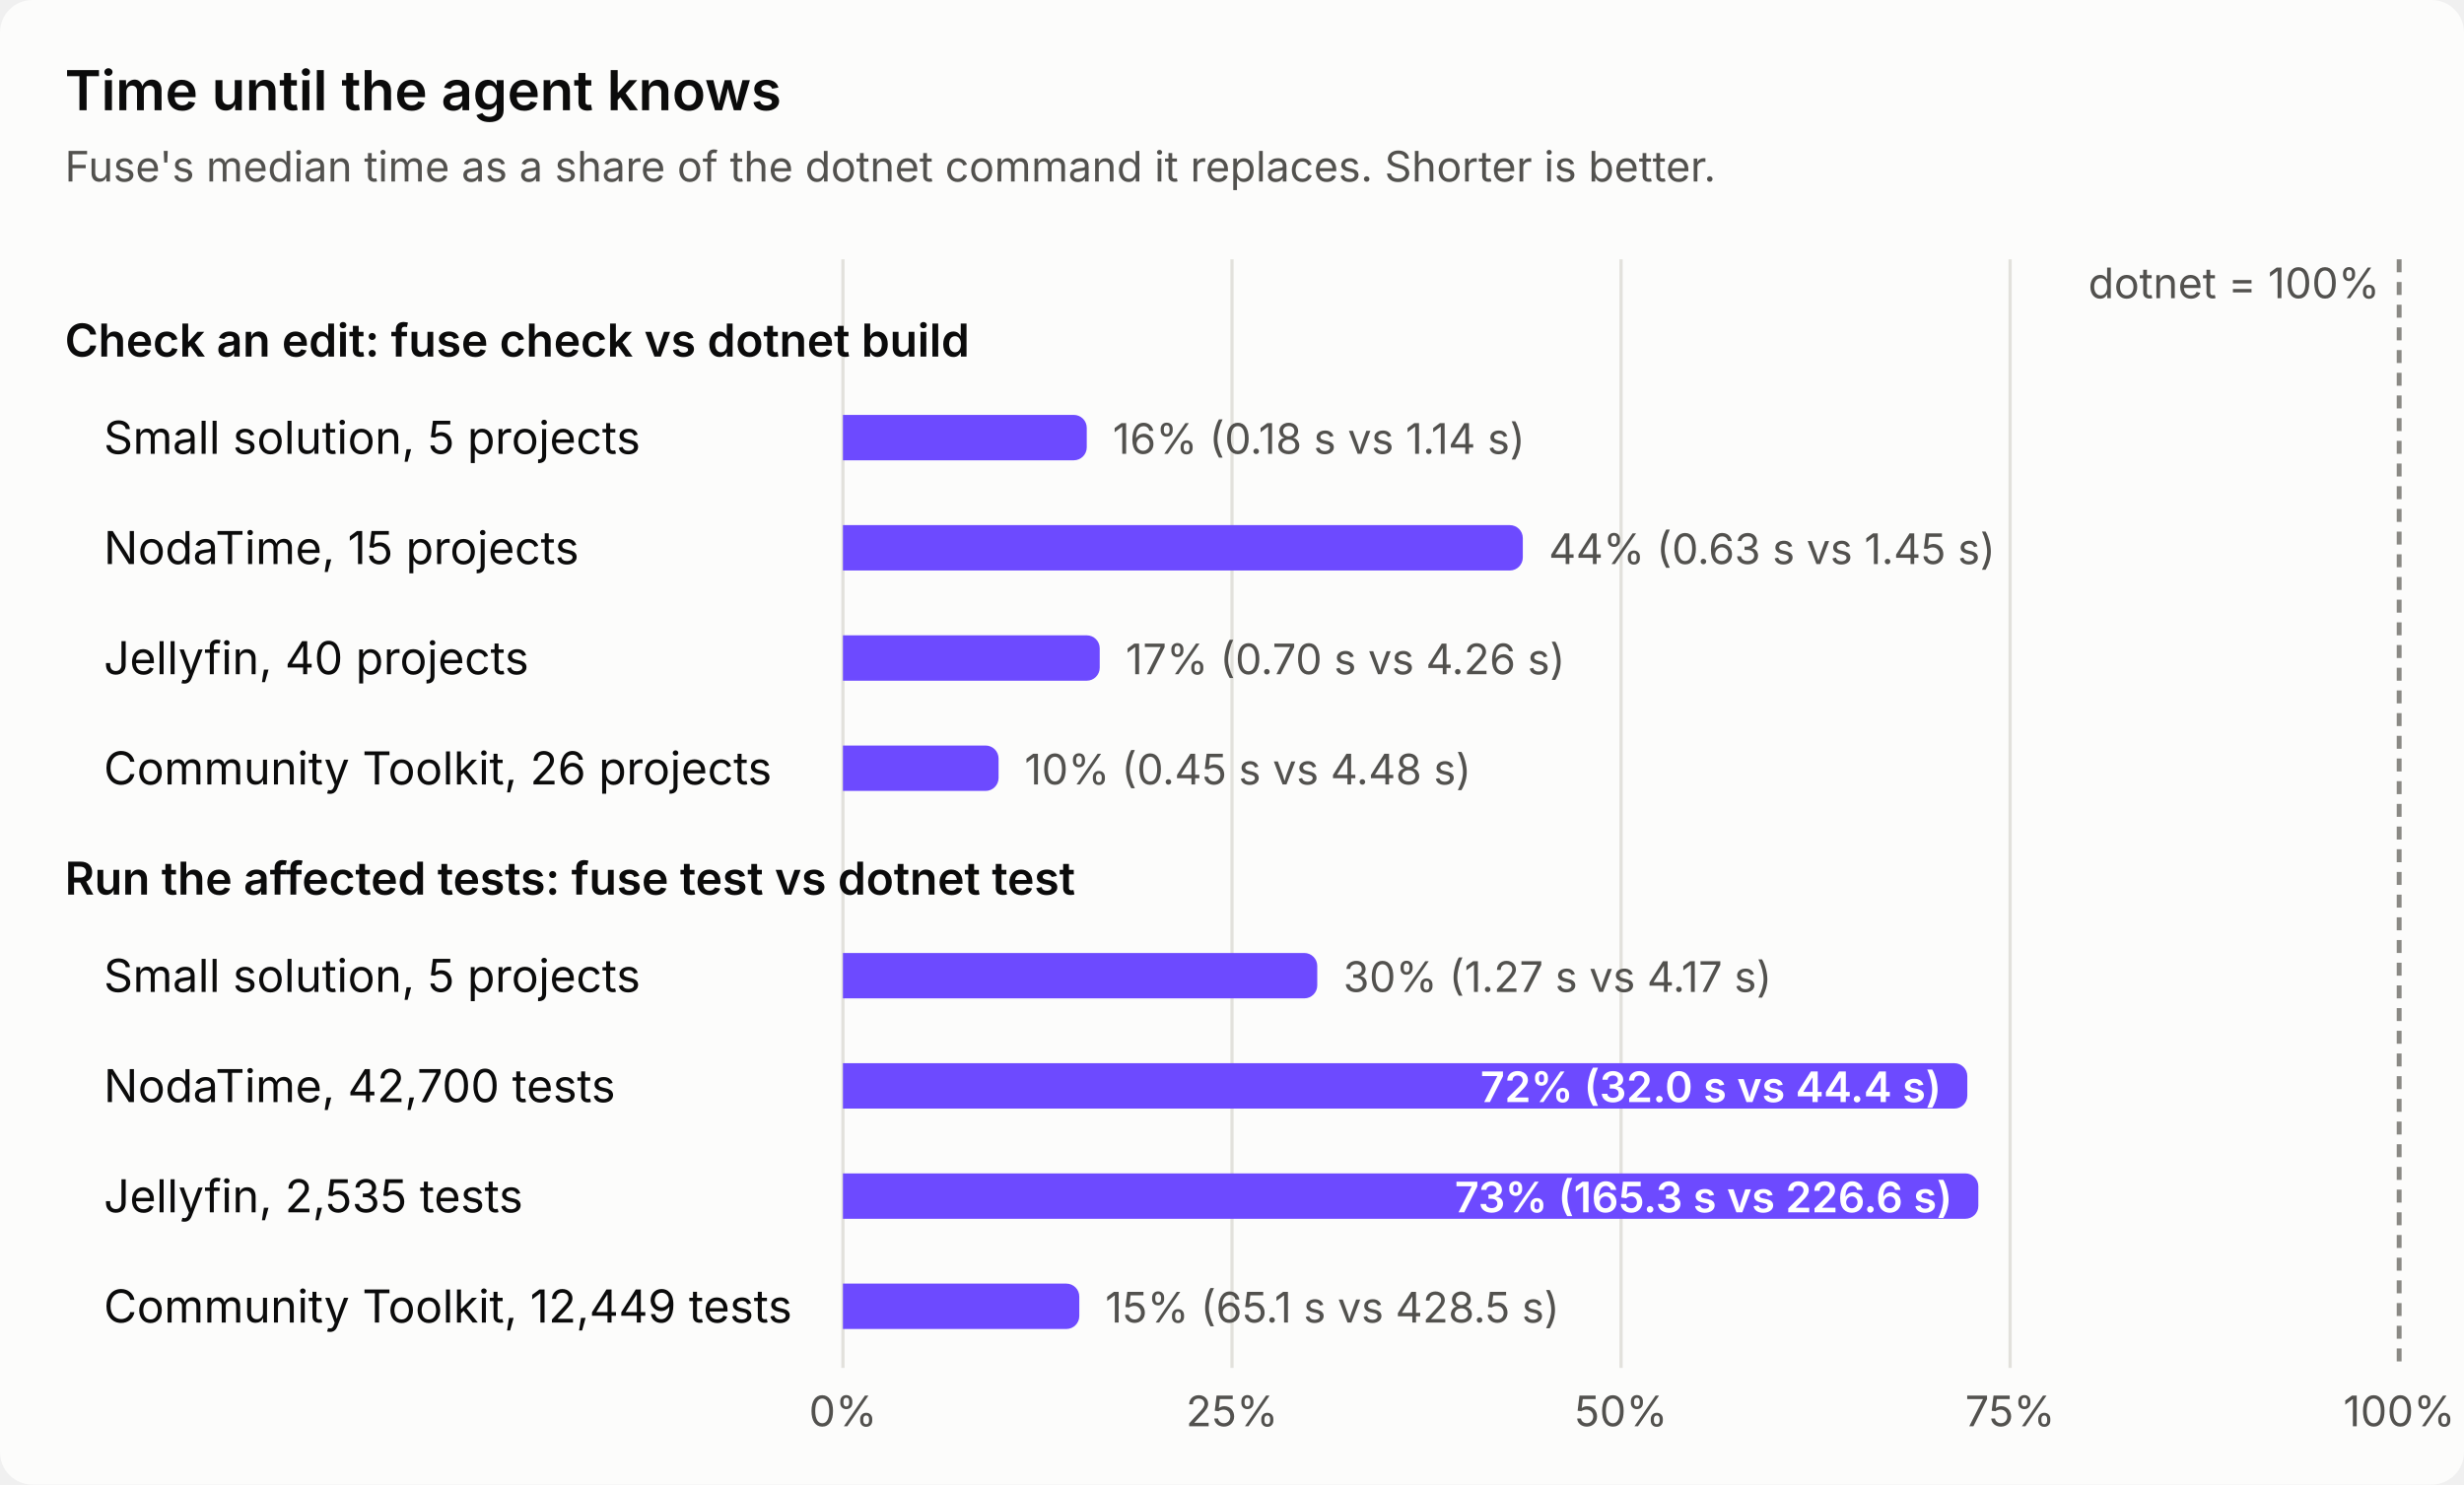
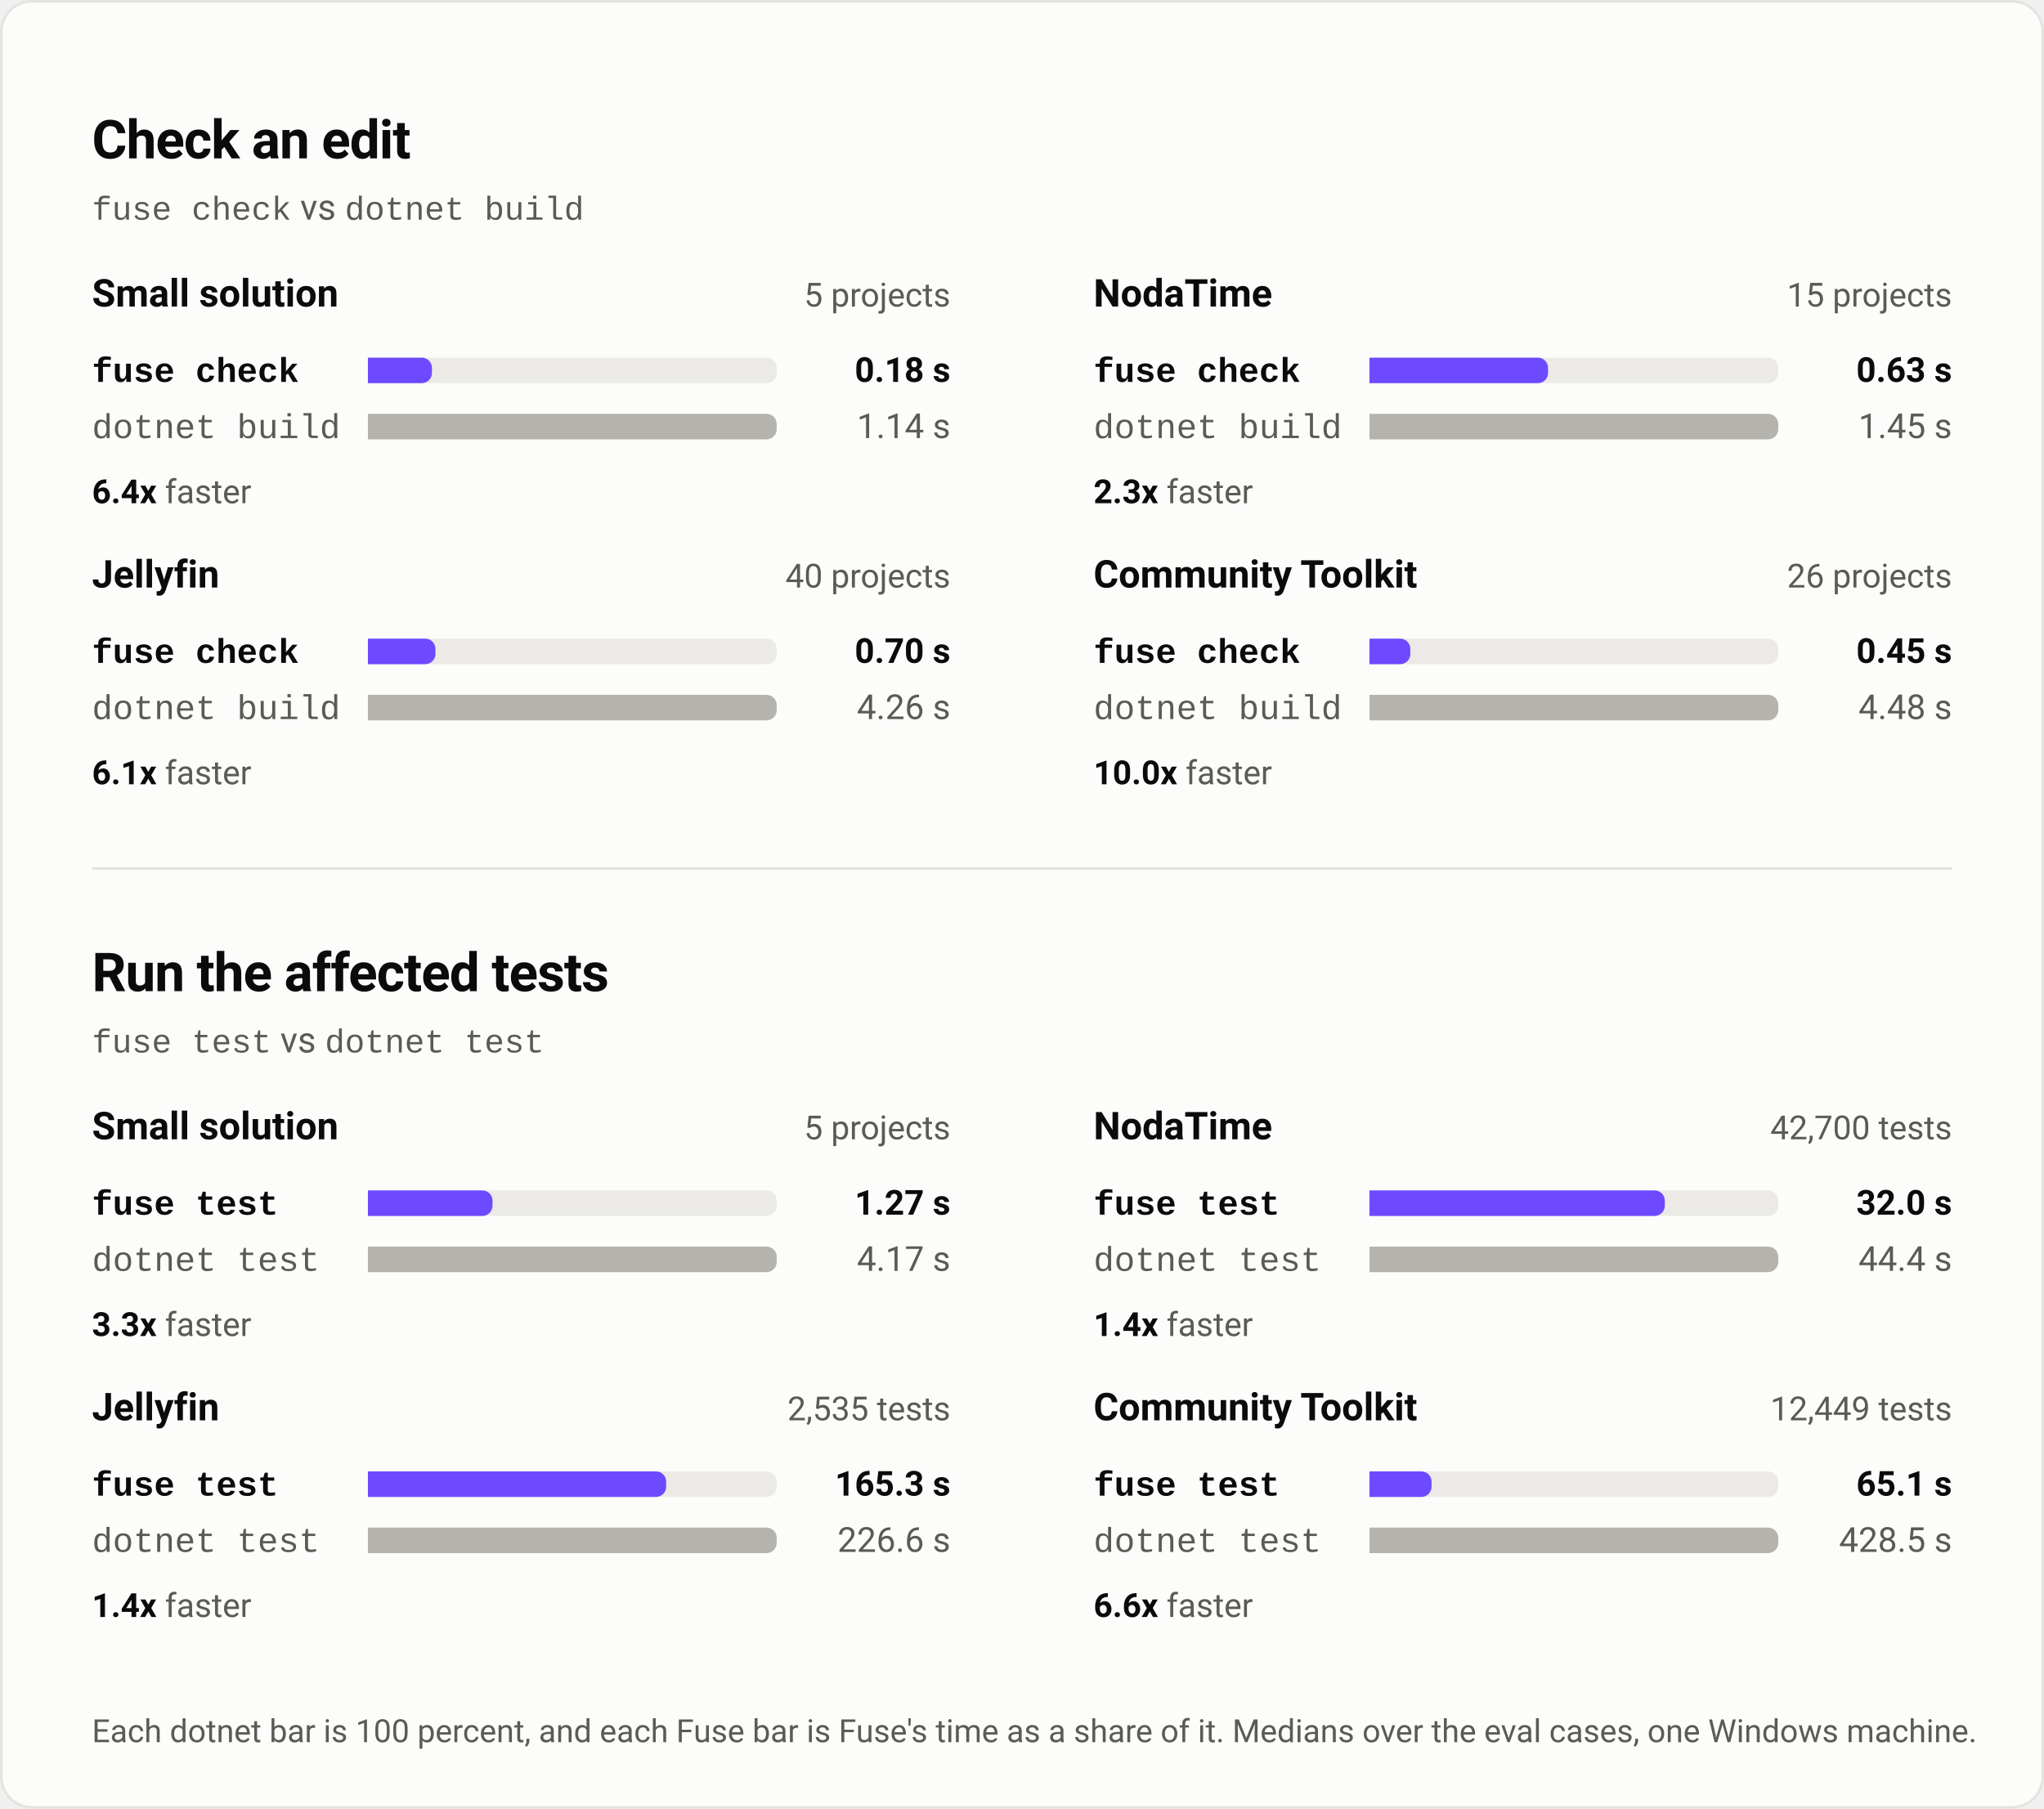
- <svg xmlns="http://www.w3.org/2000/svg" viewBox="0 0 760 458" width="760" height="458" role="img" aria-labelledby="t d">
+ <svg xmlns="http://www.w3.org/2000/svg" viewBox="0 0 800 708" width="800" height="708" role="img" aria-labelledby="t d">
  <style>
-   .bg { fill: #fcfcfb; }
-   .title { fill: #0b0b0b; font: 600 17px system-ui, -apple-system, 'Segoe UI', sans-serif; }
-   .sub, .axis, .val { fill: #52514e; font: 13px system-ui, -apple-system, 'Segoe UI', sans-serif; }
-   .group { fill: #0b0b0b; font: 600 14px system-ui, -apple-system, 'Segoe UI', sans-serif; }
-   .label { fill: #0b0b0b; font: 14px system-ui, -apple-system, 'Segoe UI', sans-serif; }
-   .val { font-variant-numeric: tabular-nums; }
-   .val-in { fill: #ffffff; font: 600 13px system-ui, -apple-system, 'Segoe UI', sans-serif; font-variant-numeric: tabular-nums; }
-   .grid { stroke: #e2e1dc; stroke-width: 1; }
-   .ref { stroke: #8a8984; stroke-width: 1.5; stroke-dasharray: 4 3; }
-   .bar { fill: #6d4aff; }
+   .bg { fill: #fcfcfb; stroke: #e4e3de; }
+   .rule { stroke: #e4e3de; }
+   text { font-family: ui-sans-serif, system-ui, -apple-system, "Segoe UI", Roboto, sans-serif; fill: #0b0b0b; }
+   .mono { font-family: ui-monospace, SFMono-Regular, Consolas, "Liberation Mono", monospace; }
+   .panel { font-size: 21px; font-weight: 700; letter-spacing: -0.3px; }
+   .sub { font-size: 14px; fill: #5b5a55; }
+   .sub .mono { font-size: 13px; }
+   .repo { font-size: 15px; font-weight: 600; }
+   .meta, .note { font-size: 13px; fill: #5b5a55; }
+   .note { font-size: 12.5px; }
+   .cmd, .t { font-size: 13.5px; fill: #5b5a55; }
+   .t { font-variant-numeric: tabular-nums; }
+   .fuse-text { fill: #0b0b0b; font-weight: 600; }
+   .speed { font-size: 13px; fill: #5b5a55; }
+   .speed tspan { fill: #0b0b0b; font-weight: 600; }
+   .track { fill: #ebeae6; }
+   .fill-slow { fill: #b4b3ad; }
+   .fill-fuse { fill: #6d4aff; }
  @media (prefers-color-scheme: dark) {
-     .bg { fill: #1a1a19; }
-     .title, .group, .label { fill: #ffffff; }
-     .sub, .axis, .val { fill: #c3c2b7; }
-     .grid { stroke: #34332f; }
-     .ref { stroke: #8f8e87; }
-     .bar { fill: #9b85ff; }
+     .bg { fill: #1a1a19; stroke: #34332f; }
+     .rule { stroke: #34332f; }
+     text, .fuse-text, .speed tspan { fill: #f4f4f0; }
+     .sub, .meta, .note, .cmd, .t, .speed { fill: #b9b8af; }
+     .fuse-text { fill: #f4f4f0; }
+     .track { fill: #2e2d2a; }
+     .fill-slow { fill: #6f6e68; }
+     .fill-fuse { fill: #9b85ff; }
  }
</style>
-   <rect class="bg" width="760" height="458" rx="10" />
-   <text class="title" x="20" y="34">Time until the agent knows</text>
-   <text class="sub" x="20" y="56">Fuse's median time as a share of the dotnet command it replaces. Shorter is better.</text>
-   <line class="grid" x1="260" y1="80" x2="260" y2="422" />
-   <text class="axis" x="260" y="440" text-anchor="middle">0%</text>
-   <line class="grid" x1="380" y1="80" x2="380" y2="422" />
-   <text class="axis" x="380" y="440" text-anchor="middle">25%</text>
-   <line class="grid" x1="500" y1="80" x2="500" y2="422" />
-   <text class="axis" x="500" y="440" text-anchor="middle">50%</text>
-   <line class="grid" x1="620" y1="80" x2="620" y2="422" />
-   <text class="axis" x="620" y="440" text-anchor="middle">75%</text>
-   <line class="ref" x1="740" y1="80" x2="740" y2="422" />
-   <text class="axis" x="740" y="440" text-anchor="middle">100%</text>
-   <text class="axis" x="734" y="92" text-anchor="end">dotnet = 100%</text>
-   <text class="group" x="20" y="110">Check an edit: fuse check vs dotnet build</text>
-   <text class="label" x="32" y="140">Small solution, 5 projects</text>
-   <path class="bar" d="M260,128h71.2a4,4 0 0 1 4,4v6a4,4 0 0 1 -4,4h-71.2z" />
-   <text class="val" x="343.2" y="140">16%  (0.18 s vs 1.14 s)</text>
-   <text class="label" x="32" y="174">NodaTime, 15 projects</text>
-   <path class="bar" d="M260,162h205.7a4,4 0 0 1 4,4v6a4,4 0 0 1 -4,4h-205.7z" />
-   <text class="val" x="477.7" y="174">44%  (0.63 s vs 1.45 s)</text>
-   <text class="label" x="32" y="208">Jellyfin, 40 projects</text>
-   <path class="bar" d="M260,196h75.2a4,4 0 0 1 4,4v6a4,4 0 0 1 -4,4h-75.2z" />
-   <text class="val" x="347.2" y="208">17%  (0.70 s vs 4.26 s)</text>
-   <text class="label" x="32" y="242">Community Toolkit, 26 projects</text>
-   <path class="bar" d="M260,230h44a4,4 0 0 1 4,4v6a4,4 0 0 1 -4,4h-44z" />
-   <text class="val" x="316" y="242">10%  (0.45 s vs 4.48 s)</text>
-   <text class="group" x="20" y="276">Run the affected tests: fuse test vs dotnet test</text>
-   <text class="label" x="32" y="306">Small solution, 5 projects</text>
-   <path class="bar" d="M260,294h142.3a4,4 0 0 1 4,4v6a4,4 0 0 1 -4,4h-142.3z" />
-   <text class="val" x="414.3" y="306">30%  (1.27 s vs 4.17 s)</text>
-   <text class="label" x="32" y="340">NodaTime, 42,700 tests</text>
-   <path class="bar" d="M260,328h342.8a4,4 0 0 1 4,4v6a4,4 0 0 1 -4,4h-342.8z" />
-   <text class="val-in" x="598.8" y="340" text-anchor="end">72%  (32.0 s vs 44.4 s)</text>
-   <text class="label" x="32" y="374">Jellyfin, 2,535 tests</text>
-   <path class="bar" d="M260,362h346.2a4,4 0 0 1 4,4v6a4,4 0 0 1 -4,4h-346.2z" />
-   <text class="val-in" x="602.2" y="374" text-anchor="end">73%  (165.3 s vs 226.6 s)</text>
-   <text class="label" x="32" y="408">Community Toolkit, 12,449 tests</text>
-   <path class="bar" d="M260,396h68.9a4,4 0 0 1 4,4v6a4,4 0 0 1 -4,4h-68.9z" />
-   <text class="val" x="340.9" y="408">15%  (65.1 s vs 428.5 s)</text>
+   <rect class="bg" x="0.5" y="0.5" width="799" height="707" rx="12" />
+   <text class="panel" x="36" y="62">Check an edit</text>
+   <text class="sub" x="36" y="86">
+     <tspan class="mono">fuse check</tspan> vs <tspan class="mono">dotnet build</tspan>
+   </text>
+   <text class="repo" x="36" y="120">Small solution</text>
+   <text class="meta" x="372" y="120" text-anchor="end">5 projects</text>
+   <text class="cmd mono fuse-text" x="36" y="149.5">fuse check</text>
+   <path class="track" d="M144,140h156a4,4 0 0 1 4,4v2a4,4 0 0 1 -4,4h-156z" />
+   <path class="fill-fuse" d="M144,140h21.06a4,4 0 0 1 4,4v2a4,4 0 0 1 -4,4h-21.06z" />
+   <text class="t fuse-text" x="372" y="149.5" text-anchor="end">0.18 s</text>
+   <text class="cmd mono" x="36" y="171.5">dotnet build</text>
+   <path class="fill-slow" d="M144,162h156a4,4 0 0 1 4,4v2a4,4 0 0 1 -4,4h-156z" />
+   <text class="t" x="372" y="171.5" text-anchor="end">1.14 s</text>
+   <text class="speed" x="36" y="197">
+     <tspan>6.4x</tspan> faster</text>
+   <text class="repo" x="428" y="120">NodaTime</text>
+   <text class="meta" x="764" y="120" text-anchor="end">15 projects</text>
+   <text class="cmd mono fuse-text" x="428" y="149.5">fuse check</text>
+   <path class="track" d="M536,140h156a4,4 0 0 1 4,4v2a4,4 0 0 1 -4,4h-156z" />
+   <path class="fill-fuse" d="M536,140h65.89a4,4 0 0 1 4,4v2a4,4 0 0 1 -4,4h-65.89z" />
+   <text class="t fuse-text" x="764" y="149.5" text-anchor="end">0.63 s</text>
+   <text class="cmd mono" x="428" y="171.5">dotnet build</text>
+   <path class="fill-slow" d="M536,162h156a4,4 0 0 1 4,4v2a4,4 0 0 1 -4,4h-156z" />
+   <text class="t" x="764" y="171.5" text-anchor="end">1.45 s</text>
+   <text class="speed" x="428" y="197">
+     <tspan>2.3x</tspan> faster</text>
+   <text class="repo" x="36" y="230">Jellyfin</text>
+   <text class="meta" x="372" y="230" text-anchor="end">40 projects</text>
+   <text class="cmd mono fuse-text" x="36" y="259.5">fuse check</text>
+   <path class="track" d="M144,250h156a4,4 0 0 1 4,4v2a4,4 0 0 1 -4,4h-156z" />
+   <path class="fill-fuse" d="M144,250h22.42a4,4 0 0 1 4,4v2a4,4 0 0 1 -4,4h-22.42z" />
+   <text class="t fuse-text" x="372" y="259.5" text-anchor="end">0.70 s</text>
+   <text class="cmd mono" x="36" y="281.5">dotnet build</text>
+   <path class="fill-slow" d="M144,272h156a4,4 0 0 1 4,4v2a4,4 0 0 1 -4,4h-156z" />
+   <text class="t" x="372" y="281.5" text-anchor="end">4.26 s</text>
+   <text class="speed" x="36" y="307">
+     <tspan>6.1x</tspan> faster</text>
+   <text class="repo" x="428" y="230">Community Toolkit</text>
+   <text class="meta" x="764" y="230" text-anchor="end">26 projects</text>
+   <text class="cmd mono fuse-text" x="428" y="259.5">fuse check</text>
+   <path class="track" d="M536,250h156a4,4 0 0 1 4,4v2a4,4 0 0 1 -4,4h-156z" />
+   <path class="fill-fuse" d="M536,250h11.99a4,4 0 0 1 4,4v2a4,4 0 0 1 -4,4h-11.99z" />
+   <text class="t fuse-text" x="764" y="259.5" text-anchor="end">0.45 s</text>
+   <text class="cmd mono" x="428" y="281.5">dotnet build</text>
+   <path class="fill-slow" d="M536,272h156a4,4 0 0 1 4,4v2a4,4 0 0 1 -4,4h-156z" />
+   <text class="t" x="764" y="281.5" text-anchor="end">4.48 s</text>
+   <text class="speed" x="428" y="307">
+     <tspan>10.0x</tspan> faster</text>
+   <line class="rule" x1="36" y1="340" x2="764" y2="340" />
+   <text class="panel" x="36" y="388">Run the affected tests</text>
+   <text class="sub" x="36" y="412">
+     <tspan class="mono">fuse test</tspan> vs <tspan class="mono">dotnet test</tspan>
+   </text>
+   <text class="repo" x="36" y="446">Small solution</text>
+   <text class="meta" x="372" y="446" text-anchor="end">5 projects</text>
+   <text class="cmd mono fuse-text" x="36" y="475.5">fuse test</text>
+   <path class="track" d="M144,466h156a4,4 0 0 1 4,4v2a4,4 0 0 1 -4,4h-156z" />
+   <path class="fill-fuse" d="M144,466h44.77a4,4 0 0 1 4,4v2a4,4 0 0 1 -4,4h-44.77z" />
+   <text class="t fuse-text" x="372" y="475.5" text-anchor="end">1.27 s</text>
+   <text class="cmd mono" x="36" y="497.5">dotnet test</text>
+   <path class="fill-slow" d="M144,488h156a4,4 0 0 1 4,4v2a4,4 0 0 1 -4,4h-156z" />
+   <text class="t" x="372" y="497.5" text-anchor="end">4.17 s</text>
+   <text class="speed" x="36" y="523">
+     <tspan>3.3x</tspan> faster</text>
+   <text class="repo" x="428" y="446">NodaTime</text>
+   <text class="meta" x="764" y="446" text-anchor="end">42,700 tests</text>
+   <text class="cmd mono fuse-text" x="428" y="475.5">fuse test</text>
+   <path class="track" d="M536,466h156a4,4 0 0 1 4,4v2a4,4 0 0 1 -4,4h-156z" />
+   <path class="fill-fuse" d="M536,466h111.59a4,4 0 0 1 4,4v2a4,4 0 0 1 -4,4h-111.59z" />
+   <text class="t fuse-text" x="764" y="475.5" text-anchor="end">32.0 s</text>
+   <text class="cmd mono" x="428" y="497.5">dotnet test</text>
+   <path class="fill-slow" d="M536,488h156a4,4 0 0 1 4,4v2a4,4 0 0 1 -4,4h-156z" />
+   <text class="t" x="764" y="497.5" text-anchor="end">44.4 s</text>
+   <text class="speed" x="428" y="523">
+     <tspan>1.4x</tspan> faster</text>
+   <text class="repo" x="36" y="556">Jellyfin</text>
+   <text class="meta" x="372" y="556" text-anchor="end">2,535 tests</text>
+   <text class="cmd mono fuse-text" x="36" y="585.5">fuse test</text>
+   <path class="track" d="M144,576h156a4,4 0 0 1 4,4v2a4,4 0 0 1 -4,4h-156z" />
+   <path class="fill-fuse" d="M144,576h112.74a4,4 0 0 1 4,4v2a4,4 0 0 1 -4,4h-112.74z" />
+   <text class="t fuse-text" x="372" y="585.5" text-anchor="end">165.3 s</text>
+   <text class="cmd mono" x="36" y="607.5">dotnet test</text>
+   <path class="fill-slow" d="M144,598h156a4,4 0 0 1 4,4v2a4,4 0 0 1 -4,4h-156z" />
+   <text class="t" x="372" y="607.5" text-anchor="end">226.6 s</text>
+   <text class="speed" x="36" y="633">
+     <tspan>1.4x</tspan> faster</text>
+   <text class="repo" x="428" y="556">Community Toolkit</text>
+   <text class="meta" x="764" y="556" text-anchor="end">12,449 tests</text>
+   <text class="cmd mono fuse-text" x="428" y="585.5">fuse test</text>
+   <path class="track" d="M536,576h156a4,4 0 0 1 4,4v2a4,4 0 0 1 -4,4h-156z" />
+   <path class="fill-fuse" d="M536,576h20.3a4,4 0 0 1 4,4v2a4,4 0 0 1 -4,4h-20.3z" />
+   <text class="t fuse-text" x="764" y="585.5" text-anchor="end">65.1 s</text>
+   <text class="cmd mono" x="428" y="607.5">dotnet test</text>
+   <path class="fill-slow" d="M536,598h156a4,4 0 0 1 4,4v2a4,4 0 0 1 -4,4h-156z" />
+   <text class="t" x="764" y="607.5" text-anchor="end">428.5 s</text>
+   <text class="speed" x="428" y="633">
+     <tspan>6.6x</tspan> faster</text>
+   <text class="note" x="36" y="682">Each dotnet bar is 100 percent, and each Fuse bar is Fuse's time as a share of it. Medians over the eval cases, one Windows machine.</text>
</svg>
